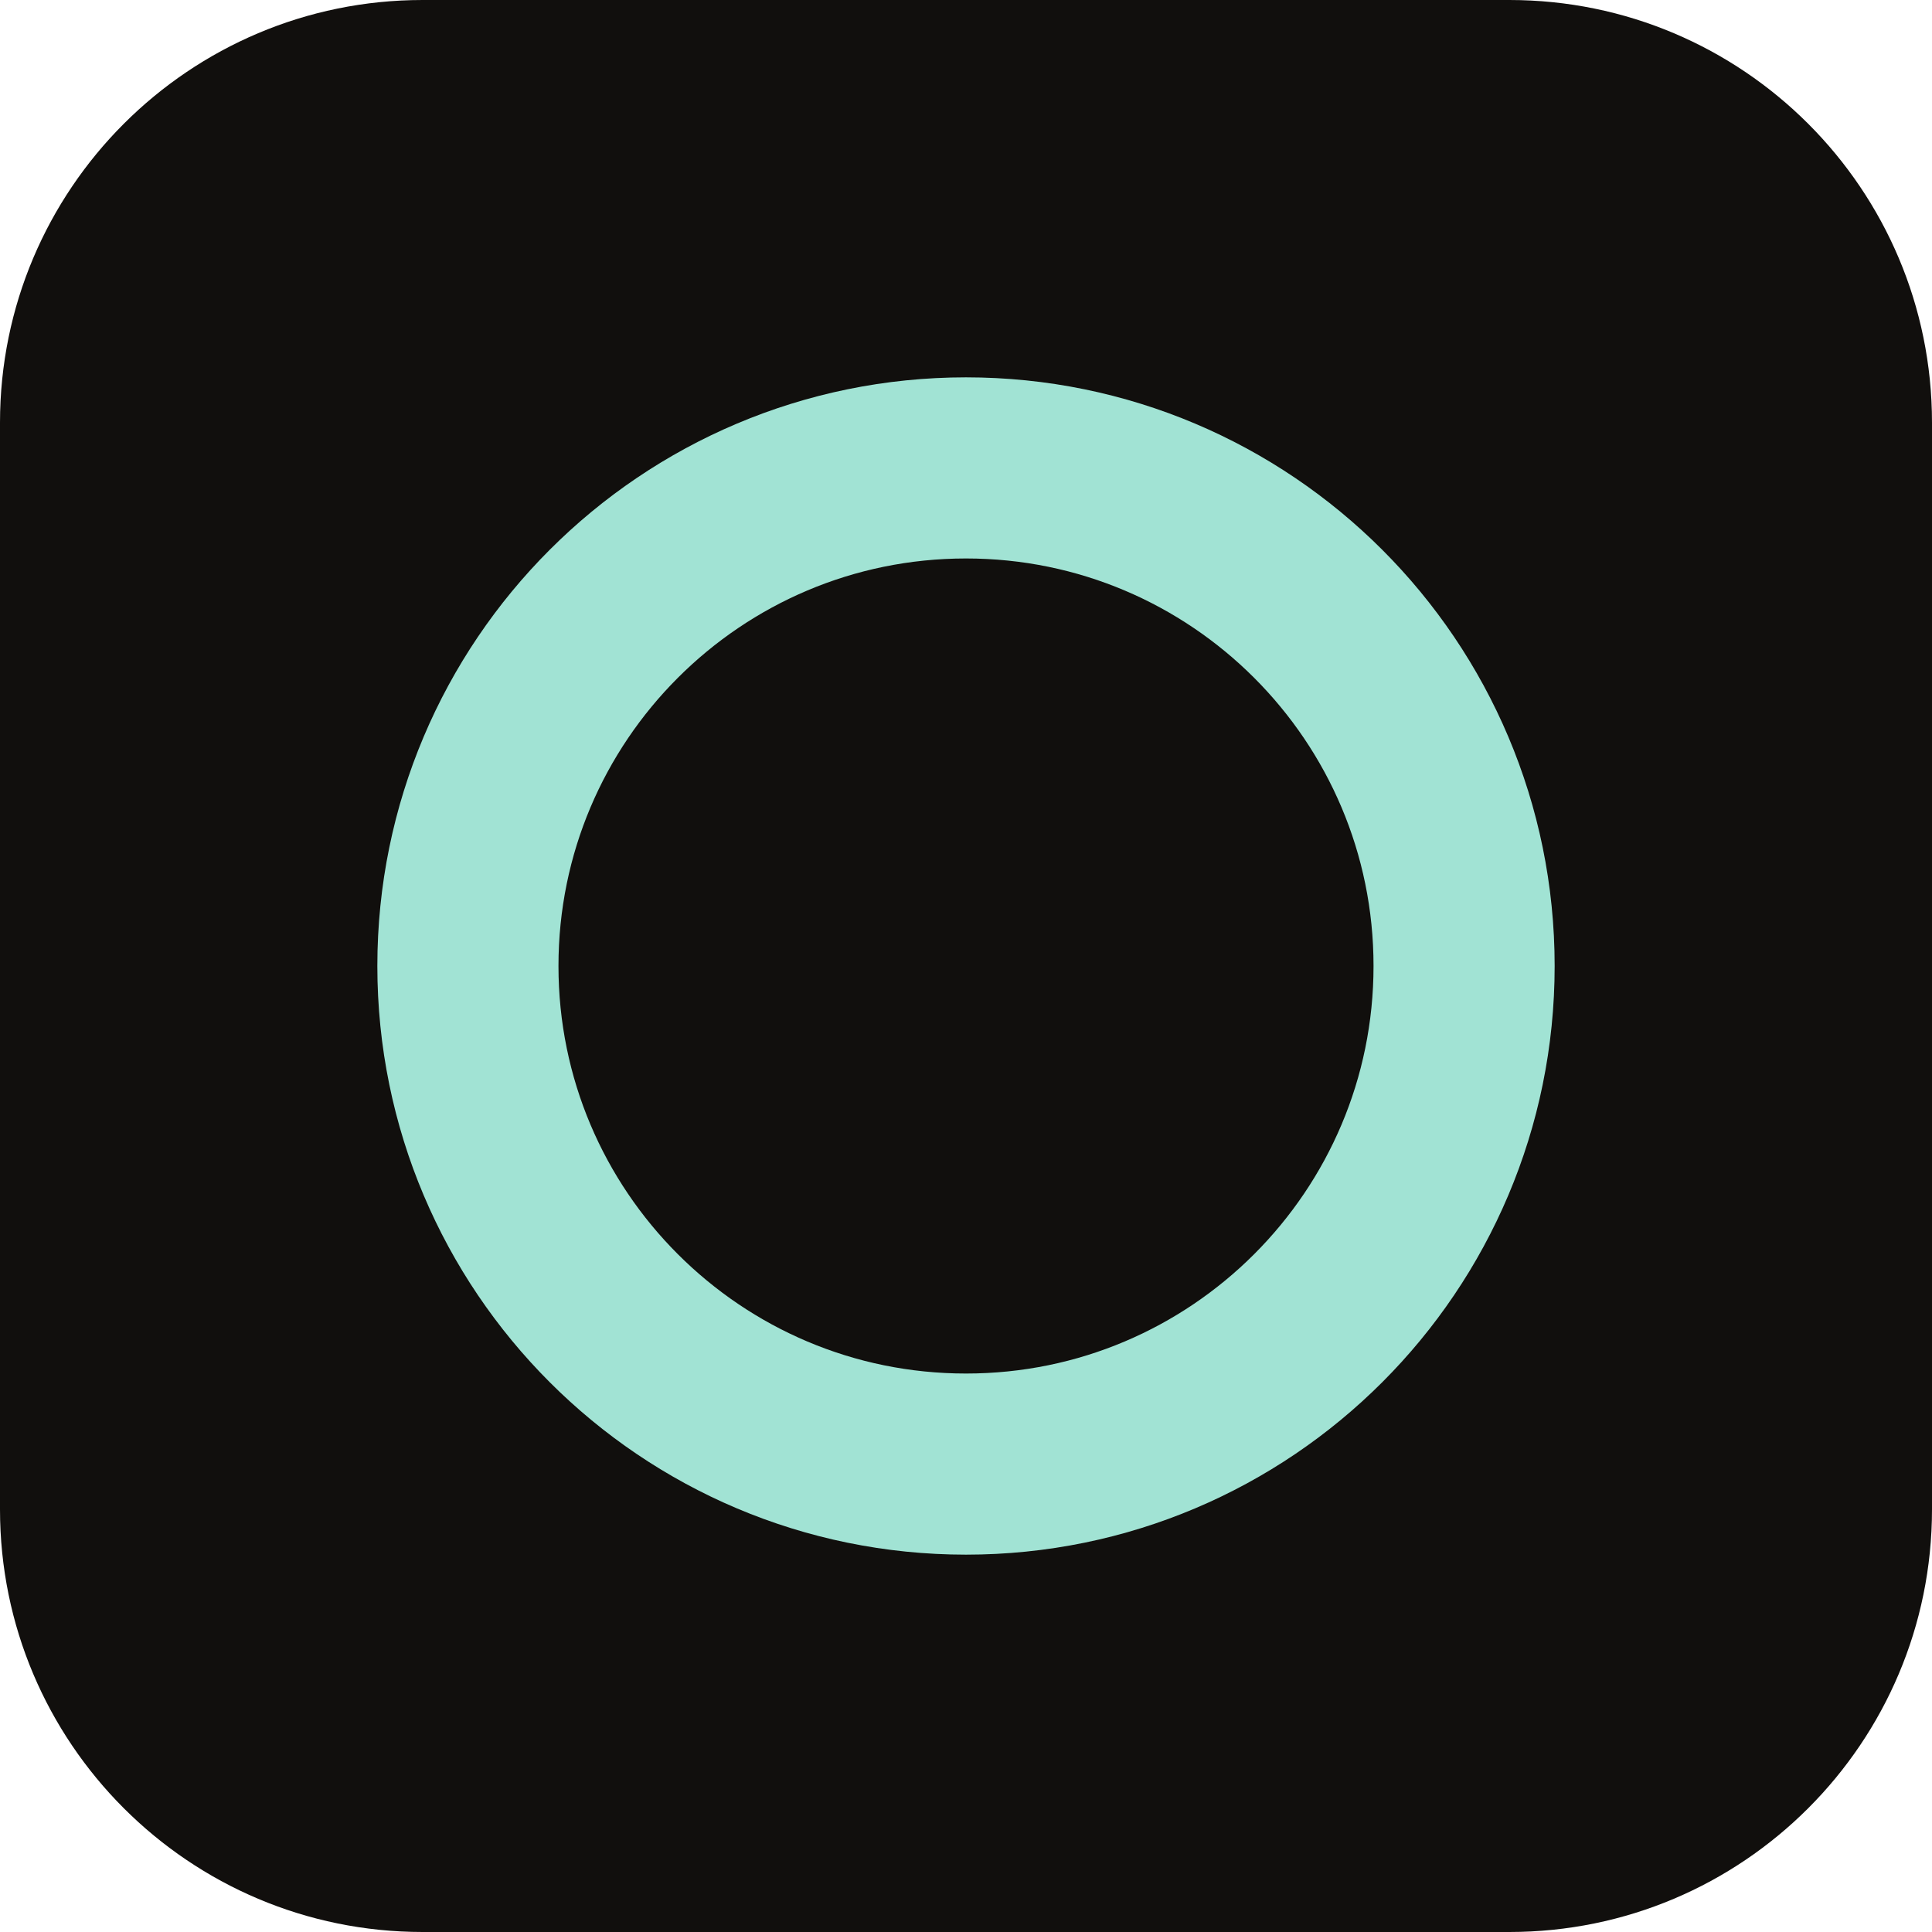
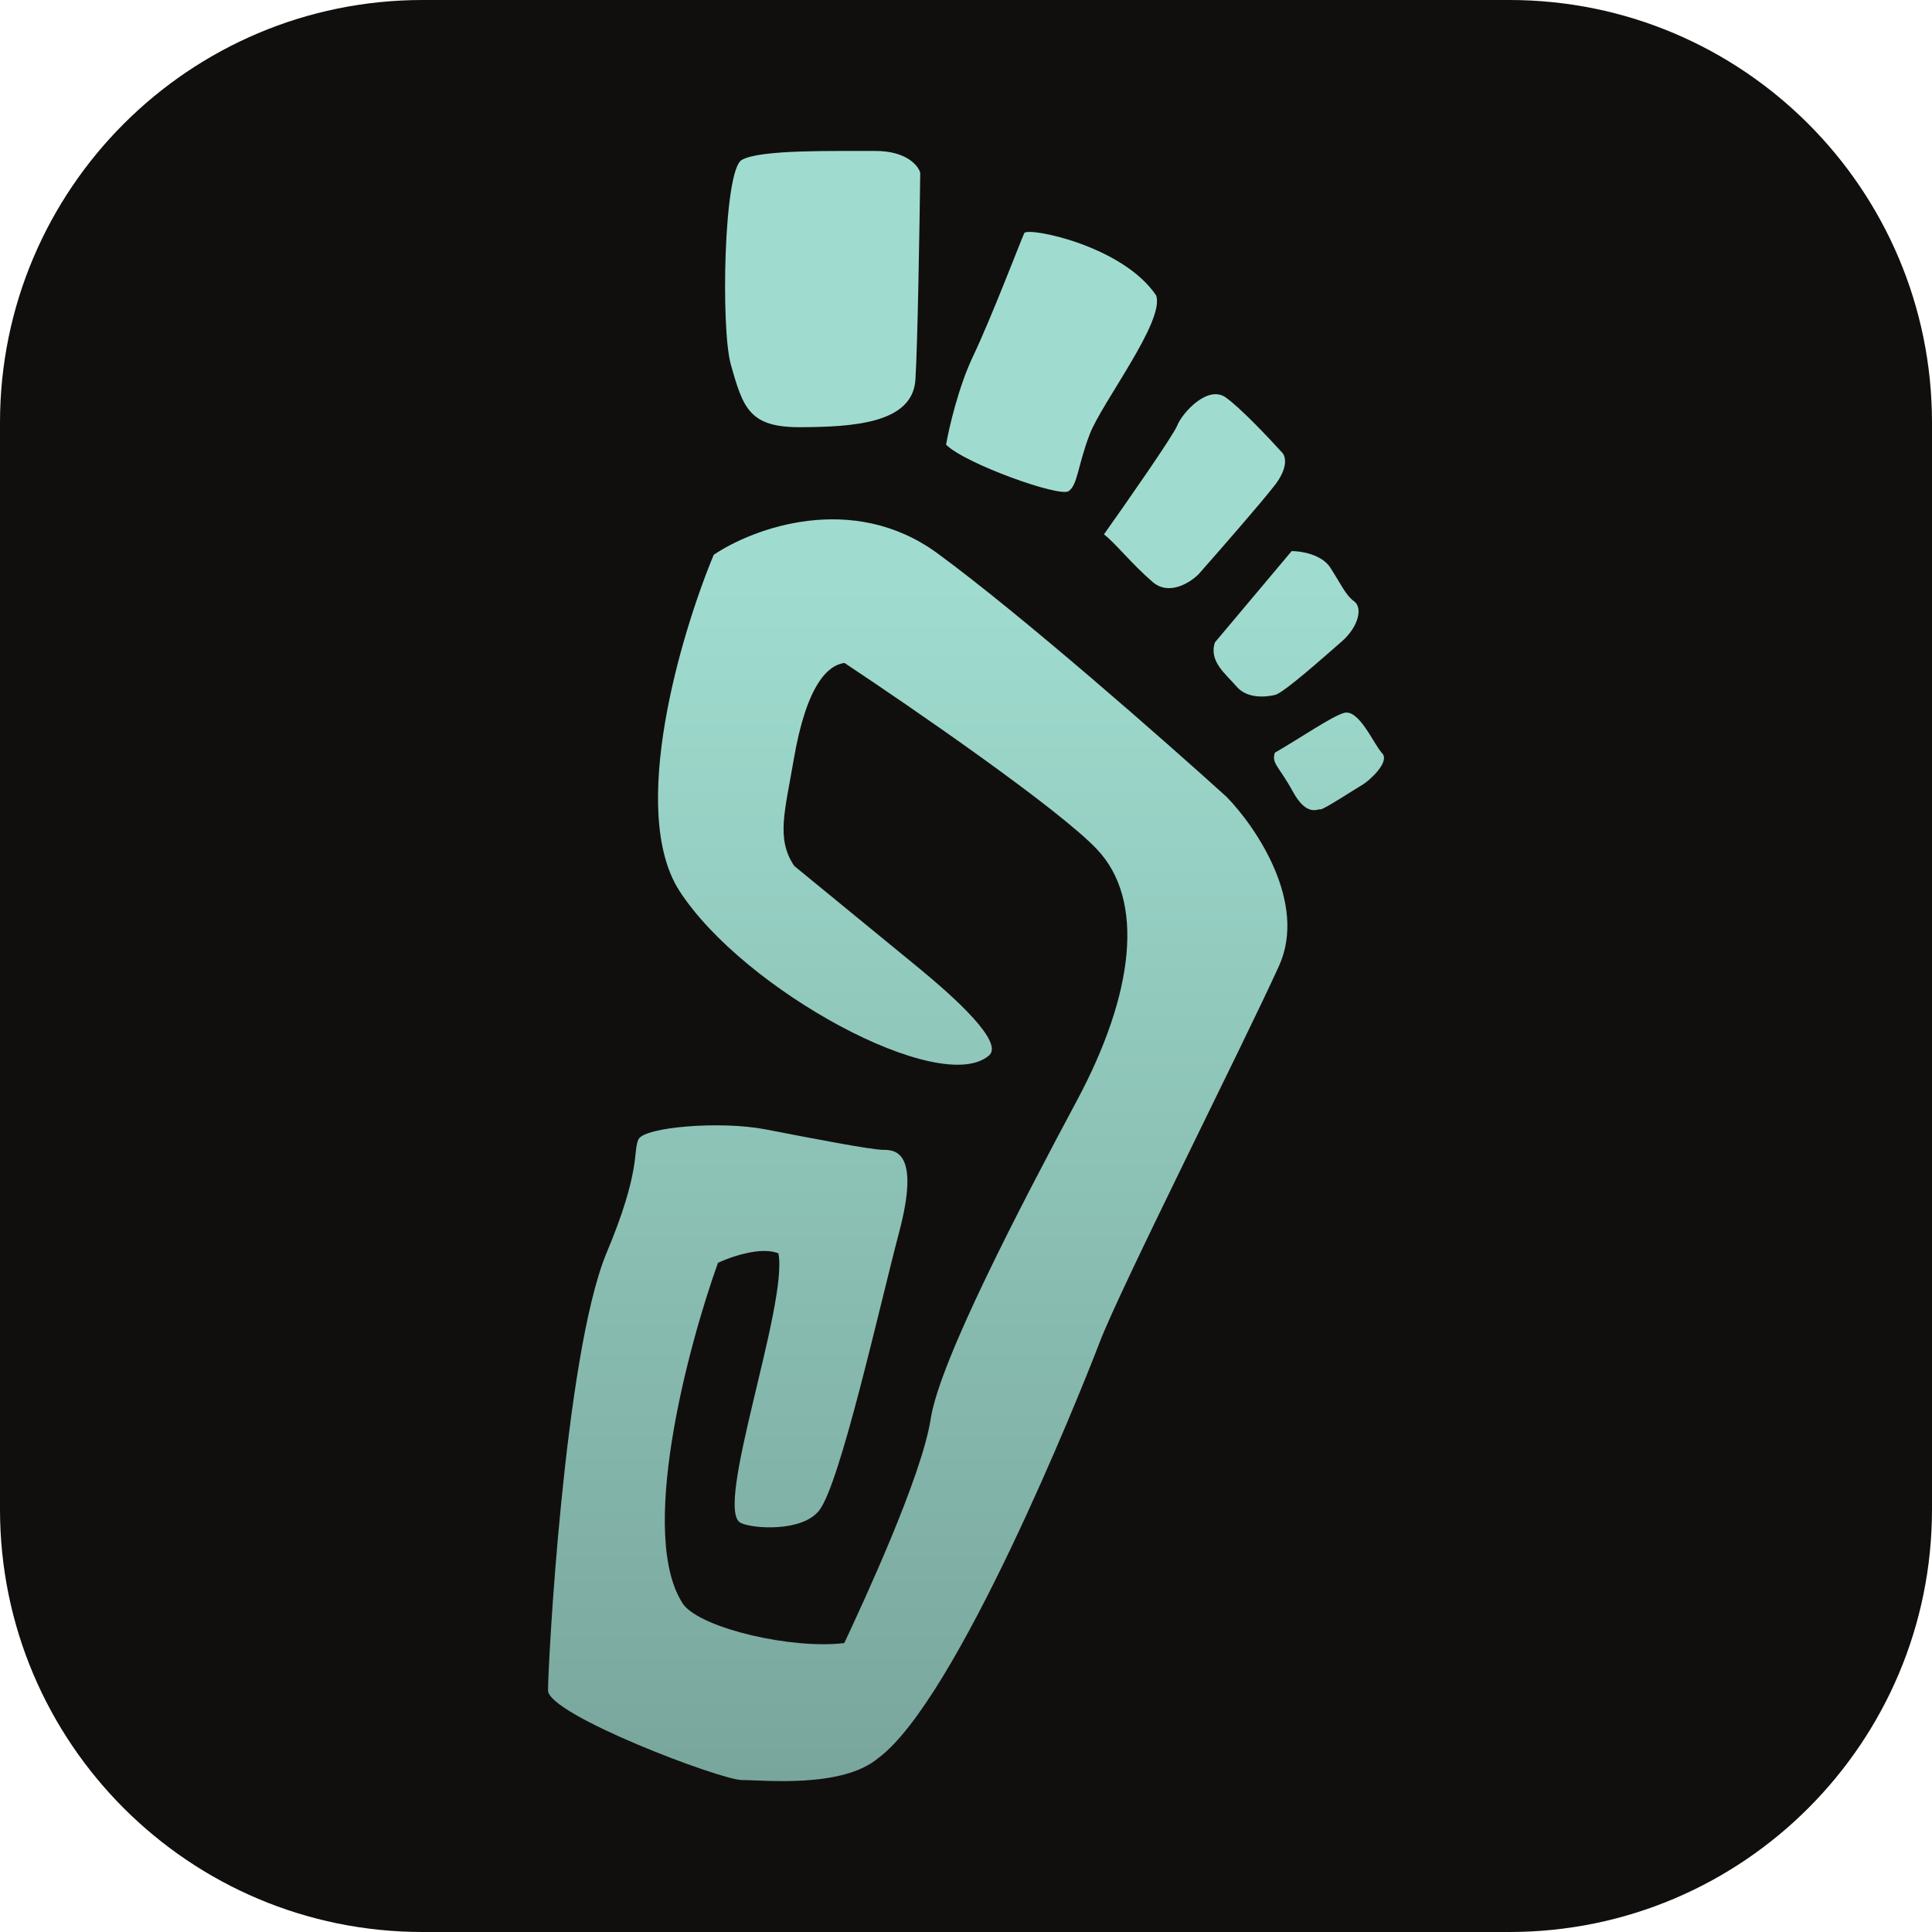
- <svg xmlns="http://www.w3.org/2000/svg" viewBox="0 0 64 64">
+ <svg xmlns="http://www.w3.org/2000/svg" viewBox="0 0 64 64" role="img" aria-label="Jalana">
+   <defs>
+     <linearGradient id="g" gradientUnits="userSpaceOnUse" x1="0" y1="165" x2="0" y2="440">
+       <stop offset="0" stop-color="#9FDCCF" />
+       <stop offset="1" stop-color="#79A69C" />
+     </linearGradient>
+   </defs>
  <rect width="64" height="64" rx="14" fill="#110F0D" />
-   <circle cx="32" cy="32" r="16.5" fill="none" stroke="#A1E3D4" stroke-width="6" />
+   <g transform="translate(-4.012 -4.682) scale(0.14475)">
+     <path d="M191.056 159.311C200.022 153.256 222.822 144.718 242.296 159.005C261.77 173.292 294.488 202.088 308.413 214.7C315.148 221.584 326.977 238.964 320.415 253.406C312.214 271.459 284.154 327.024 279.381 339.517C274.609 352.01 246.632 421.422 228.707 434.686C220.439 441.66 202.422 439.69 197.575 439.719C192.727 439.747 153.171 424.75 153.136 419.211C153.103 413.671 156.836 343.018 166.389 319.417C174.583 299.979 172.481 295.837 173.849 293.058C175.218 290.28 192.521 288.793 202.92 290.808L202.921 290.808C213.319 292.823 227.184 295.51 229.954 295.493C232.724 295.477 238.267 296.137 233.527 314.169C228.788 332.201 220.021 371.724 215.211 377.985C211.363 382.993 200.002 382.23 197.224 380.862C190.967 377.778 208.143 330.801 205.858 319.182C201.971 317.543 195.015 319.938 192.022 321.341C184.984 341.003 173.562 384.189 184.18 399.636C188.645 405.149 209.17 409.818 220.933 408.363C225.263 399.104 238.673 370.285 240.708 357.059C242.743 343.834 261.192 308.464 274.203 284.15C287.215 259.837 289.857 238.355 278.708 226.65C269.789 217.285 236.506 194.355 220.979 184.061C217.289 184.544 212.317 188.815 209.34 206.29C207.333 218.073 205.293 224.317 209.485 230.525L238.015 253.898C246.366 260.772 257.505 270.895 254.061 273.883C243.038 283.446 197.882 258.984 183.205 236.22C171.463 218.009 183.547 177.36 191.056 159.311ZM335.287 195.5C338.752 194.522 342.114 202.725 344.012 204.708C345.91 206.69 341.072 211.034 339.527 211.928C337.982 212.822 330.463 217.752 329.886 217.573C329.312 217.391 326.796 219.36 323.595 213.511C320.395 207.662 318.673 207.117 319.467 204.604C325.647 201.029 332.515 196.282 335.287 195.5ZM323.315 158.465C325.444 158.453 330.198 159.198 332.182 162.28C334.661 166.132 335.658 168.543 337.631 169.982C339.605 171.42 338.649 175.777 334.739 179.185C330.829 182.592 321.544 190.864 319.581 191.36C317.619 191.855 313.2 192.365 310.726 189.479C308.253 186.594 304.306 183.717 305.754 179.358L323.315 158.465ZM297.143 129.702C298.294 126.807 304.095 120.42 308.201 123.282C311.485 125.573 318.185 132.657 321.125 135.913C321.908 136.678 322.662 139.254 319.418 143.431C316.172 147.609 306.465 158.718 302.018 163.75C300.083 165.686 295.274 168.757 291.517 165.545C286.821 161.53 282.702 156.356 280.356 154.638C285.568 147.29 296.222 132.018 297.143 129.702ZM262.124 85.697C262.815 84.251 284.526 88.447 292.289 99.934C294.422 105.689 279.844 124.518 277.089 131.744C274.334 138.969 274.36 143.294 272.27 144.748C270.18 146.202 248.448 138.402 244.225 134.102C244.901 130.253 247.084 120.821 250.4 113.881C254.545 105.206 261.432 87.145 262.124 85.697ZM197.442 68.966C201.583 66.506 218.897 66.945 227.898 66.891C235.099 66.848 237.843 70.198 238.315 71.878C238.158 84.292 237.718 111.14 237.212 119.222C236.58 129.325 222.734 130.038 210.963 130.109C199.192 130.179 197.78 125.769 194.95 115.687C192.686 107.622 193.302 71.426 197.442 68.966Z" fill="url(#g)" />
+   </g>
</svg>
